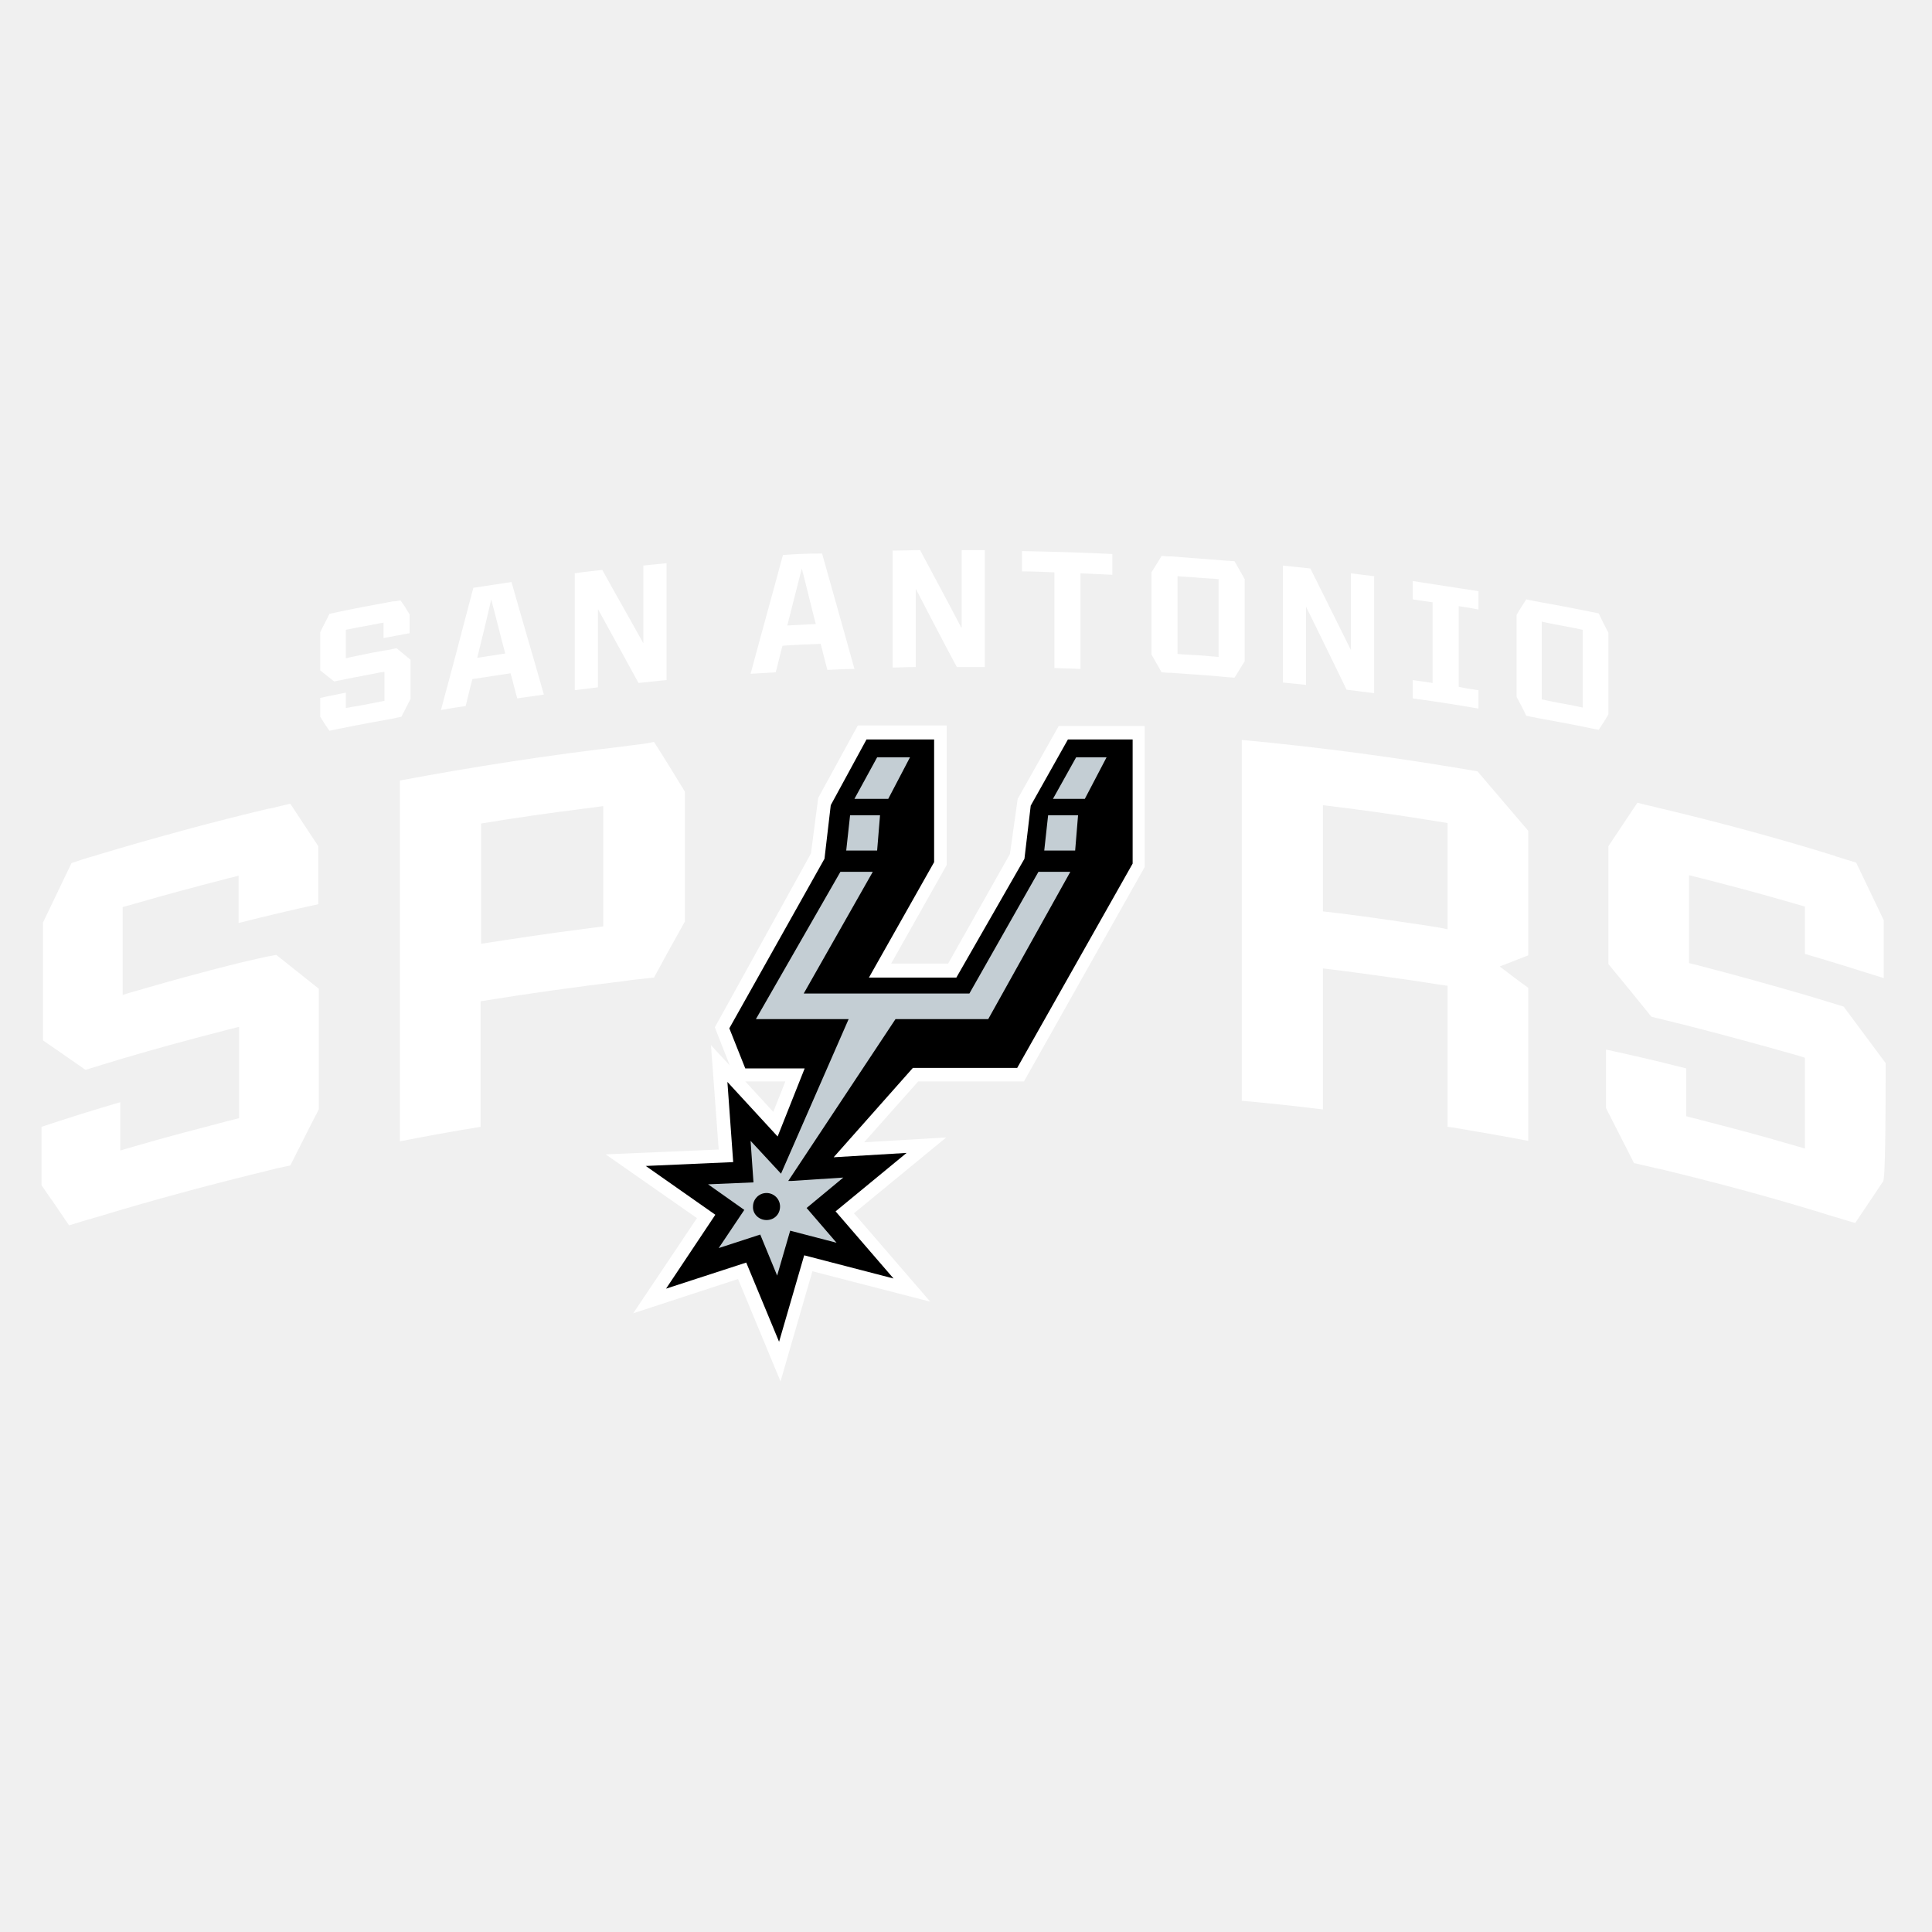
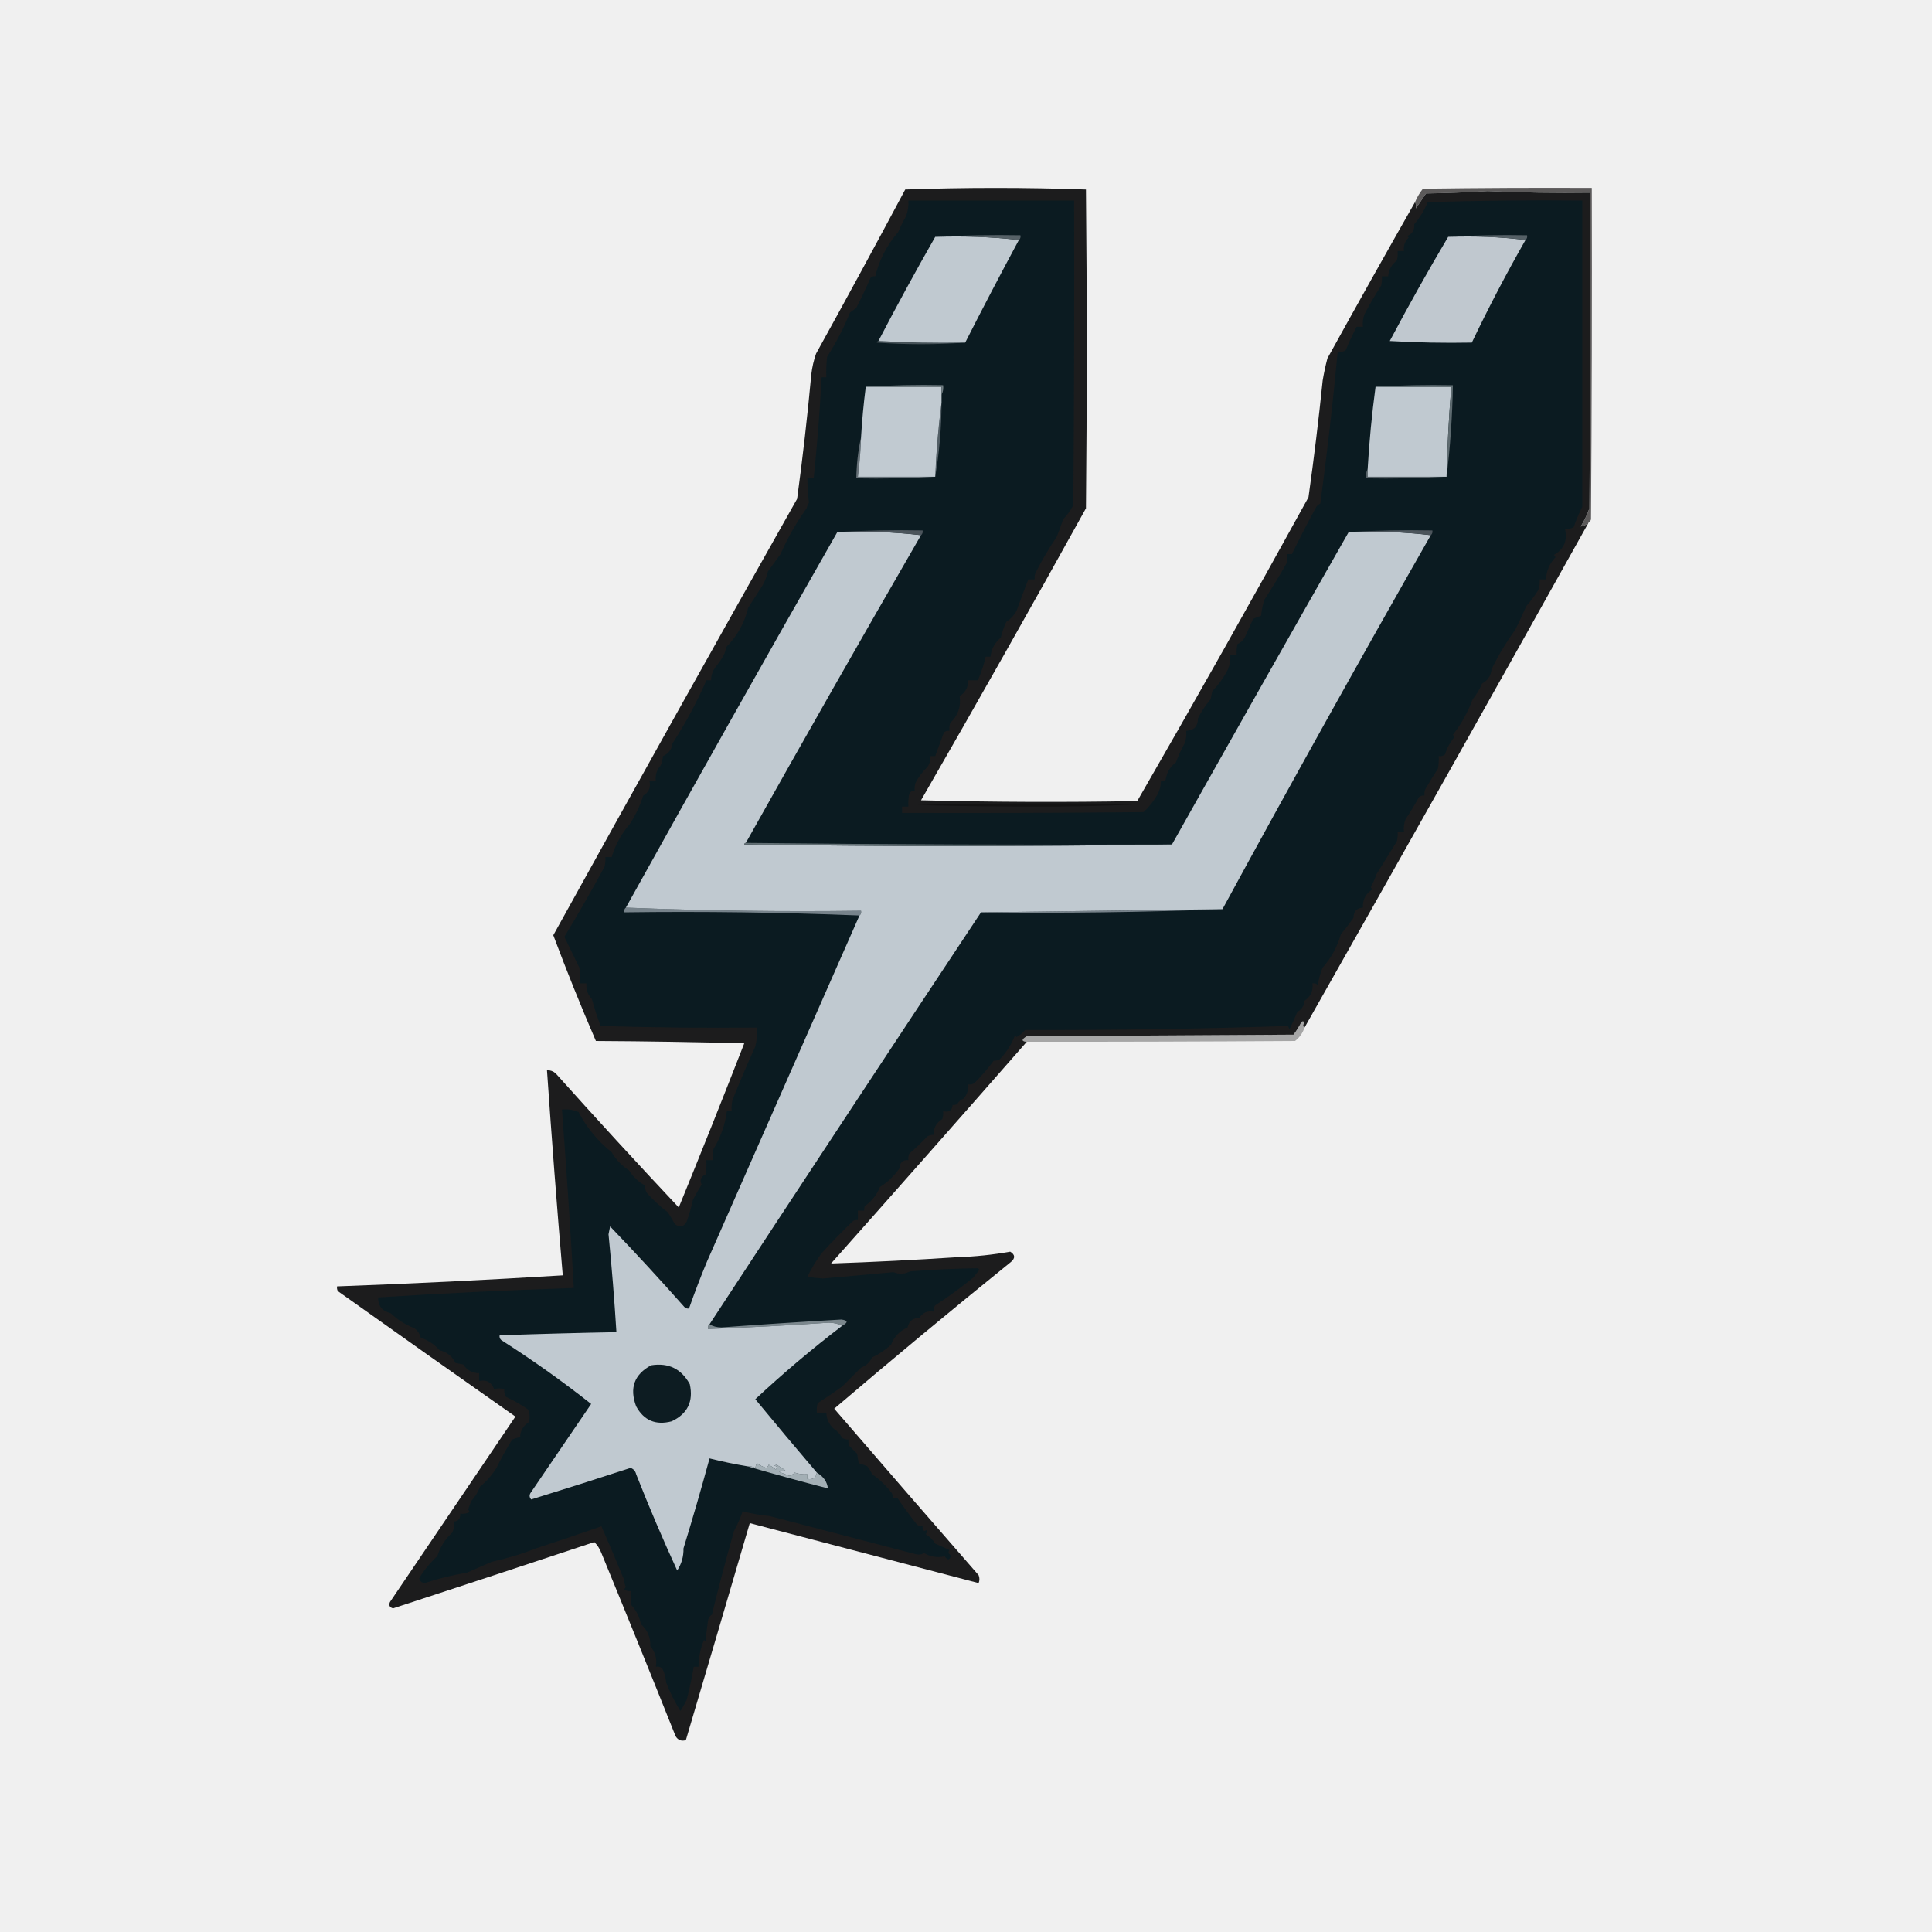
- <svg xmlns="http://www.w3.org/2000/svg" viewBox="0 0 400 400" style="enable-background:new 0 0 400 400" xml:space="preserve">
-   <path d="m144.3 252.2-13.2 19.7 21.7-7.1 8.8 21.2 6.6-22.8 24.4 6.3-15.8-18.3 19.1-15.7-17 1 11.2-12.6H212l25-44.4v-29.2h-17.8l-8.5 15.1-1.6 11.4-12.8 22.7h-11.8l11.5-20.4v-28.9h-18.4l-8.2 15-1.5 11.5-19.9 36 3.1 7.9-3.9-4.2 1.6 21.6-23.4 1 18.9 13.2zm10-28.3h8.3l-2.5 6.3-5.8-6.3zM49.4 199.4c-7.3 1.8-14.5 3.8-21.7 5.9-.8.2-1.6.5-2.3.7v-18.2c1.1-.3 2.1-.6 3.2-.9 5.9-1.7 11.8-3.3 17.7-4.8 1-.3 2.1-.5 3.1-.8v9.8c5.5-1.4 11-2.7 16.5-3.9v-12c-1.9-2.9-3.9-5.9-5.8-8.8-1.4.3-2.8.7-4.2 1h-.2c-11.8 2.8-23.5 6-35.2 9.5-.4.1-.8.3-1.3.4-1.5.4-2.9.9-4.4 1.4-2 4.1-3.9 8.2-5.9 12.3v24.4c2.9 2 5.8 4 8.8 6.1 2.4-.7 4.8-1.5 7.2-2.2 7.4-2.2 14.8-4.2 22.2-6.1l2.4-.6v18.9c-1 .3-2.1.5-3.1.8-6.1 1.6-12.3 3.2-18.4 5-1 .3-2.1.6-3.1.9v-10c-5.5 1.6-10.9 3.3-16.3 5.1v12.1c1.9 2.7 3.8 5.5 5.7 8.3 1.4-.4 2.8-.9 4.3-1.3.5-.1.9-.3 1.4-.4 11.8-3.6 23.8-6.8 35.7-9.7 1.5-.4 2.9-.7 4.4-1 2-3.9 3.9-7.8 5.9-11.6v-25c-2.9-2.3-5.9-4.7-8.8-7-2.5.4-5.1 1.1-7.8 1.7m341 20.7-8.7-11.7c-2.6-.8-5.2-1.6-7.9-2.4-7.2-2.1-14.4-4.1-21.7-6l-2.4-.6v-18.2c1.1.3 2.1.5 3.2.8 5.9 1.5 11.8 3.1 17.7 4.8 1 .3 2.1.6 3.1.9v9.8c5.5 1.6 10.9 3.3 16.3 5v-12c-1.9-4-3.8-7.9-5.7-11.9-1.4-.4-2.8-.9-4.2-1.3-.1 0-.1 0-.2-.1-11.6-3.6-23.4-6.8-35.1-9.6-.4-.1-.9-.2-1.3-.3-1.5-.4-3-.7-4.5-1.1l-6 9v24.4c3 3.6 6 7.3 8.9 10.9 2.4.6 4.9 1.2 7.3 1.8 7.4 1.9 14.8 3.9 22.2 6 .8.2 1.6.5 2.3.7v18.8c-1-.3-2.1-.6-3.1-.9-6.1-1.8-12.2-3.4-18.4-5-1-.3-2.1-.5-3.1-.8v-9.9c-5.5-1.4-11-2.7-16.6-3.9v12.1c1.9 3.8 3.9 7.6 5.8 11.4 1.4.3 2.9.7 4.3 1 .5.1.9.2 1.4.3 12 2.9 23.9 6.1 35.7 9.8 1.5.4 2.9.9 4.4 1.3 1.9-2.8 5.7-8.5 5.7-8.5.6.4.6-16.3.6-24.6m-259.6-65.8c-.5.1-.9.1-1.4.2-15.6 1.8-31.1 4.2-46.6 7.1v74.7c5.6-1.1 11.1-2.1 16.7-3v-26c9.9-1.6 19.9-3 29.9-4.2.5-.1.9-.1 1.4-.2 1.5-.2 3-.3 4.6-.5 2.1-3.9 4.2-7.7 6.4-11.6v-26.9c-2.1-3.4-4.2-6.9-6.4-10.3-1.6.4-3.1.5-4.6.7m-5.9 16.4v21.1c-1.3.2-2.5.3-3.8.5-7.2.9-14.4 2-21.5 3.1v-24.9c7.2-1.2 14.3-2.2 21.5-3.1 1.3-.2 2.5-.3 3.8-.5v3.8zm185.6 29.4c2-.8 3.9-1.5 5.9-2.3V172l-10.5-12.3c-16.2-2.8-32.5-5-48.8-6.5v74.7c5.6.5 11.2 1.1 16.8 1.8v-29.2c4.3.5 8.6 1.1 12.9 1.7 1.4.2 2.9.4 4.3.6 2.9.4 5.7.9 8.6 1.3v29.2c.3 0 .6.1.9.1 5.3.9 10.6 1.8 15.8 2.8v-31.7c-2-1.4-3.9-2.9-5.9-4.4m-14.7-8.4c-7.3-1.1-14.6-2.2-21.9-3v-22c7.4.9 14.7 1.9 22.1 3.1 1.2.2 2.5.4 3.7.6v22c-1.3-.3-2.6-.5-3.9-.7m-216.3-57c-2.4.4-4.7.9-7.1 1.4-.3.1-.5.1-.8.2v-5.9c.3-.1.7-.1 1-.2 1.9-.4 3.8-.7 5.8-1.1.3-.1.7-.1 1-.2v3.2c1.8-.3 3.6-.7 5.4-1v-3.9c-.6-1-1.2-2-1.9-2.9-.5.1-.9.2-1.4.2h-.1c-3.8.7-7.6 1.4-11.4 2.2-.1 0-.3.1-.4.1-.5.1-1 .2-1.4.3-.6 1.3-1.3 2.5-1.9 3.8v7.9c1 .8 1.9 1.5 2.9 2.3.8-.2 1.6-.3 2.4-.5 2.4-.5 4.8-.9 7.2-1.4.3 0 .5-.1.8-.1v6c-.3.1-.7.1-1 .2-2 .4-4 .8-6 1.1-.3.1-.7.1-1 .2v-3.2c-1.8.4-3.6.7-5.3 1.1v3.9c.6 1 1.2 1.9 1.9 2.9.5-.1.9-.2 1.4-.3.2 0 .3-.1.5-.1 3.9-.8 7.8-1.5 11.6-2.2.5-.1 1-.2 1.4-.3.6-1.2 1.3-2.5 1.9-3.7v-8.1c-1-.8-1.9-1.6-2.9-2.4-.9.2-1.8.4-2.6.5m18.5-13c-2.2 8.4-4.4 16.8-6.7 25.3 1.7-.3 3.4-.6 5.1-.8.5-1.9.9-3.8 1.4-5.6 2.6-.4 5.2-.8 7.9-1.2.5 1.7.9 3.5 1.4 5.2 1.8-.3 3.7-.5 5.5-.8-2.2-7.8-4.5-15.5-6.7-23.3-2.6.4-5.3.8-7.9 1.2m.8 14.5c1-4 2-8.1 2.9-12.1 1 3.7 1.9 7.5 2.9 11.2-1.9.3-3.8.6-5.8.9m34.4-3c-2.8-5.1-5.7-10.1-8.5-15.2-1.9.2-3.8.4-5.7.7v24.2l4.8-.6v-16.2l8.4 15.3c1.9-.2 3.8-.4 5.8-.6v-24.2c-1.6.2-3.2.3-4.8.5v16.1zm28.9-18.3c-2.2 8.2-4.5 16.4-6.7 24.6 1.7-.1 3.4-.2 5.2-.3.5-1.8.9-3.7 1.4-5.5 2.6-.2 5.3-.3 7.9-.4.5 1.8.9 3.6 1.4 5.4 1.9-.1 3.7-.2 5.6-.2-2.2-8-4.5-16-6.7-23.9-2.8 0-5.4.1-8.1.3m.9 14.6c1-3.9 2-7.9 3-11.8 1 3.8 1.9 7.7 2.9 11.5-2 .1-4 .2-5.9.3m36 .4c-2.8-5.4-5.7-10.7-8.5-16-1.9 0-3.8.1-5.7.1v24.2c1.6 0 3.2-.1 4.8-.1v-16.2c2.8 5.4 5.6 10.8 8.5 16.2h5.8v-24.2h-4.8v16zm12.7-11.6c2.2 0 4.4.1 6.6.2v19.8c1.8.1 3.6.1 5.4.2v-19.8l6.6.3v-4.3c-6.2-.3-12.4-.5-18.7-.6v4.2zm68.1 16.5c-2.8-5.7-5.7-11.4-8.5-17.1l-5.7-.6v24.2c1.6.2 3.2.3 4.8.5v-16.2c2.8 5.7 5.6 11.4 8.4 17.2 1.9.2 3.8.5 5.7.7v-24.2l-4.8-.6v16.1zm12.7-10.7c1.4.2 2.7.4 4.1.6v16.7c-1.4-.2-2.7-.4-4.1-.6v3.8c4.5.6 9 1.3 13.6 2.1v-3.8c-1.4-.2-2.7-.4-4.1-.7v-16.7c1.4.2 2.7.4 4.1.7v-3.8c-4.5-.7-9-1.4-13.6-2.1v3.8m-36.9-7.9c-.5 0-1-.1-1.5-.1-3.9-.3-7.7-.6-11.6-.9h-.5c-.5 0-1-.1-1.5-.1-.7 1.1-1.4 2.3-2.1 3.4v17c.7 1.2 1.4 2.5 2.1 3.7.5 0 1 .1 1.5.1h.5c3.9.3 7.8.5 11.6.9.5 0 1 .1 1.5.1.7-1.1 1.4-2.3 2.1-3.4v-17c-.7-1.2-1.4-2.5-2.1-3.7m-3.3 5.1V136c-.5 0-.9-.1-1.4-.1-1.9-.2-3.8-.3-5.7-.4-.5 0-.9-.1-1.4-.1v-16.1c.5 0 .9.1 1.4.1 1.9.1 3.8.3 5.7.4.5 0 .9.1 1.4.1v1.4zM333 131c-.7-1.3-1.4-2.7-2-4l-1.5-.3c-3.8-.8-7.7-1.5-11.5-2.2-.2 0-.4-.1-.5-.1l-1.5-.3c-.7 1.1-1.4 2.1-2 3.2v17c.7 1.3 1.4 2.6 2 3.9l1.5.3c.2 0 .4.1.5.1 3.8.7 7.7 1.4 11.5 2.2l1.5.3c.7-1.1 1.4-2.1 2-3.2V131zm-5.3.8v14.7c-.5-.1-.9-.2-1.4-.3-1.9-.4-3.8-.7-5.7-1.1-.5-.1-.9-.2-1.4-.3v-16.1c.5.1.9.2 1.4.3 1.9.4 3.8.7 5.7 1.1.5.1.9.2 1.4.3v1.4" style="fill:#fff" />
-   <path d="M170.7 177.8 151 212.9l3.3 8.3h12.3l-5.6 14.1-10.4-11.3 1.2 16.6-18.1.8 14.4 10.1-10.2 15.3 16.6-5.4 6.8 16.4 5.2-17.9 18.5 4.8-12-13.9 14.7-12.1-15.1.9 16.4-18.5h21.6l23.9-42.3v-25.7h-13.4l-7.7 13.7-1.3 11-14.1 24.6h-18.1l13.5-23.9v-25.4h-14l-7.4 13.6-1.3 11.1z" />
-   <path d="M229.1 156.8h-6.3l-4.8 8.6h6.6zm-40.7 0h-6.8l-4.7 8.6h7zM175.7 211l-14 32-6.3-6.8.6 8.6-9.4.4 7.5 5.3-5.3 7.9 8.6-2.8 3.5 8.5 2.7-9.3 9.6 2.5-6.2-7.2 7.6-6.3-10.7.7h-.7l22.2-33.5h19.2l17-30.5H215l-14.3 25.2h-34.3l14.3-25.2H174L156.5 211h19.2zm6.5-42.2H176l-.8 7.3h6.4zm41 0H217l-.8 7.3h6.4z" style="fill:#c4ced4" />
-   <path d="M158.7 252.6c1.6 0 2.8-1.2 2.8-2.8 0-1.6-1.3-2.8-2.8-2.8-1.6 0-2.8 1.3-2.8 2.8-.1 1.5 1.2 2.8 2.8 2.8" />
+ <svg xmlns="http://www.w3.org/2000/svg" version="1.1" width="800px" height="800px" style="shape-rendering:geometricPrecision; text-rendering:geometricPrecision; image-rendering:optimizeQuality; fill-rule:evenodd; clip-rule:evenodd" viewBox="-62.759 -79.569 965.517 1224.138">
+   <g>
+     <path style="opacity:0.671" fill="#131011" d="M 814.5,251.5 C 813.067,252.953 811.4,253.787 809.5,254C 811.734,250.364 813.568,246.531 815,242.5C 815.5,175.834 815.667,109.167 815.5,42.5C 793.807,42.812 772.14,42.478 750.5,41.5C 737.526,42.297 724.526,42.797 711.5,43C 709.342,46.161 707.175,49.327 705,52.5C 705.331,50.981 705.164,49.648 704.5,48.5C 705.777,45.447 707.444,42.614 709.5,40C 745.165,39.5 780.832,39.333 816.5,39.5C 816.667,109.501 816.5,179.501 816,249.5C 815.722,250.416 815.222,251.082 814.5,251.5 Z" />
+   </g>
+   <g>
+     <path style="opacity:0.395" fill="#363636" d="M 634.5,571.5 C 633.358,574.956 631.358,577.789 628.5,580C 571.789,580.373 515.123,580.54 458.5,580.5C 455.085,580.239 455.085,579.072 458.5,577C 514.833,576.667 571.167,576.333 627.5,576C 629.417,573.502 631.084,570.835 632.5,568C 633.332,567.312 633.998,567.479 634.5,568.5C 633.347,569.687 633.347,570.687 634.5,571.5 Z" />
+   </g>
+   <g>
+     <path style="opacity:0.998" fill="#1c1c1d" d="M 704.5,48.5 C 705.164,49.648 705.331,50.981 705,52.5C 707.175,49.327 709.342,46.161 711.5,43C 724.526,42.797 737.526,42.297 750.5,41.5C 772.14,42.478 793.807,42.812 815.5,42.5C 815.667,109.167 815.5,175.834 815,242.5C 813.568,246.531 811.734,250.364 809.5,254C 811.4,253.787 813.067,252.953 814.5,251.5C 754.766,358.505 694.766,465.171 634.5,571.5C 633.347,570.687 633.347,569.687 634.5,568.5C 633.998,567.479 633.332,567.312 632.5,568C 631.084,570.835 629.417,573.502 627.5,576C 571.167,576.333 514.833,576.667 458.5,577C 455.085,579.072 455.085,580.239 458.5,580.5C 417.375,627.462 376.042,674.295 334.5,721C 361.169,720.083 387.836,718.75 414.5,717C 425.809,716.644 436.976,715.478 448,713.5C 451.148,715.421 451.314,717.587 448.5,720C 410.7,750.549 373.367,781.549 336.5,813C 366.877,848.242 397.377,883.408 428,918.5C 428.667,920.167 428.667,921.833 428,923.5C 379.667,910.833 331.333,898.167 283,885.5C 269.572,931.384 256.072,977.218 242.5,1023C 239.682,1023.84 237.516,1023.01 236,1020.5C 220.532,981.764 204.865,943.098 189,904.5C 187.985,901.79 186.485,899.457 184.5,897.5C 142.026,911.603 99.526,925.603 57,939.5C 54.812,938.941 54.146,937.607 55,935.5C 81.5,896.333 108,857.167 134.5,818C 96.912,791.623 59.412,765.123 22,738.5C 21.517,737.552 21.351,736.552 21.5,735.5C 69.201,733.761 116.867,731.427 164.5,728.5C 160.816,685.216 157.483,641.882 154.5,598.5C 156.582,598.472 158.416,599.139 160,600.5C 185.632,629.133 211.632,657.467 238,685.5C 252.116,650.936 265.95,616.269 279.5,581.5C 248.172,580.667 216.839,580.167 185.5,580C 175.968,557.928 166.968,535.595 158.5,513C 209.627,420.575 261.127,328.408 313,236.5C 316.562,210.234 319.562,183.901 322,157.5C 322.528,153.057 323.528,148.723 325,144.5C 344.073,110.025 362.906,75.358 381.5,40.5C 419.734,39.171 457.9,39.171 496,40.5C 496.667,107.833 496.667,175.167 496,242.5C 461.687,304.459 426.854,366.126 391.5,427.5C 437.163,428.667 482.83,428.833 528.5,428C 565.328,364.174 601.495,300.008 637,235.5C 640.466,210.9 643.466,186.234 646,161.5C 646.786,156.78 647.786,152.114 649,147.5C 667.295,114.375 685.795,81.375 704.5,48.5 Z" />
+   </g>
+   <g>
+     <path style="opacity:1" fill="#0b1b21" d="M 383.5,47.5 C 418.5,47.5 453.5,47.5 488.5,47.5C 488.667,111.834 488.5,176.168 488,240.5C 486.283,243.791 484.117,246.791 481.5,249.5C 480.319,253.223 478.986,256.889 477.5,260.5C 472.504,267.923 468.004,275.59 464,283.5C 463.51,284.793 463.343,286.127 463.5,287.5C 462.167,287.5 460.833,287.5 459.5,287.5C 456.909,294.104 454.409,300.77 452,307.5C 450.432,310.334 448.265,312.668 445.5,314.5C 444.028,317.717 442.862,321.051 442,324.5C 438.229,327.659 436.062,331.659 435.5,336.5C 434.5,336.5 433.5,336.5 432.5,336.5C 431.283,341.692 429.616,346.692 427.5,351.5C 425.5,351.5 423.5,351.5 421.5,351.5C 421.445,355.846 419.612,359.179 416,361.5C 416.891,368.31 414.891,373.977 410,378.5C 409.506,380.134 409.34,381.801 409.5,383.5C 408.178,383.33 407.011,383.663 406,384.5C 404.149,389.527 402.316,394.527 400.5,399.5C 399.5,399.5 398.5,399.5 397.5,399.5C 397.613,402.049 396.946,404.382 395.5,406.5C 392.358,409.459 389.858,412.792 388,416.5C 387.506,418.134 387.34,419.801 387.5,421.5C 385.876,421.36 384.71,422.027 384,423.5C 383.503,426.146 383.336,428.813 383.5,431.5C 382.167,431.5 380.833,431.5 379.5,431.5C 379.5,432.833 379.5,434.167 379.5,435.5C 430.501,435.667 481.501,435.5 532.5,435C 536.093,431.657 539.093,427.823 541.5,423.5C 542.785,420.979 543.452,418.313 543.5,415.5C 544.675,415.719 545.675,415.386 546.5,414.5C 547.123,409.92 549.29,406.253 553,403.5C 554.536,399.333 556.37,395.333 558.5,391.5C 559.48,388.914 559.813,386.247 559.5,383.5C 564.452,383.325 566.952,380.658 567,375.5C 569.158,371.19 571.825,367.19 575,363.5C 575.333,361.833 575.667,360.167 576,358.5C 580.258,353.939 583.591,349.273 586,344.5C 587.149,341.607 587.649,338.607 587.5,335.5C 588.833,335.5 590.167,335.5 591.5,335.5C 591.337,333.143 591.503,330.81 592,328.5C 594.333,327.5 596,325.833 597,323.5C 598.667,319.833 600.333,316.167 602,312.5C 603.667,311.833 605.333,311.167 607,310.5C 607.297,307.086 607.964,303.753 609,300.5C 613.934,292.96 618.601,285.293 623,277.5C 623.495,275.527 623.662,273.527 623.5,271.5C 624.5,271.5 625.5,271.5 626.5,271.5C 631.405,261.411 636.571,251.411 642,241.5C 642.689,240.643 643.522,239.977 644.5,239.5C 648.826,207.558 652.493,175.558 655.5,143.5C 657.262,143.643 658.929,143.309 660.5,142.5C 662.654,137.349 664.987,132.349 667.5,127.5C 668.833,127.5 670.167,127.5 671.5,127.5C 671.187,124.753 671.52,122.086 672.5,119.5C 675.723,113.319 679.223,107.319 683,101.5C 683.495,99.527 683.662,97.527 683.5,95.5C 684.833,95.5 686.167,95.5 687.5,95.5C 687.809,91.351 689.642,88.017 693,85.5C 693.495,83.527 693.662,81.527 693.5,79.5C 694.833,79.5 696.167,79.5 697.5,79.5C 697.07,76.138 698.07,73.305 700.5,71C 700.167,70.667 699.833,70.333 699.5,70C 702.79,68.702 704.29,66.202 704,62.5C 707.594,58.314 710.428,53.647 712.5,48.5C 745.16,47.5 777.827,47.167 810.5,47.5C 810.491,112.345 810.491,177.011 810.5,241.5C 808.377,245.698 806.544,250.032 805,254.5C 803.301,255.406 801.467,255.739 799.5,255.5C 801.248,262.911 798.914,268.411 792.5,272C 792.957,272.414 793.291,272.914 793.5,273.5C 789.734,277.482 787.734,282.148 787.5,287.5C 786.167,287.5 784.833,287.5 783.5,287.5C 783.708,289.92 783.374,292.253 782.5,294.5C 780.254,297.977 777.754,301.311 775,304.5C 772.818,309.536 770.485,314.536 768,319.5C 762.275,327.353 757.275,335.686 753,344.5C 752.558,348.651 750.558,351.651 747,353.5C 745.519,357.127 743.519,360.46 741,363.5C 738.009,371.649 733.842,379.149 728.5,386C 728.957,386.414 729.291,386.914 729.5,387.5C 726.737,390.688 724.737,394.355 723.5,398.5C 722.311,399.429 720.978,399.762 719.5,399.5C 719.664,402.187 719.497,404.854 719,407.5C 716.12,411.971 713.453,416.305 711,420.5C 710.51,421.793 710.343,423.127 710.5,424.5C 709.178,424.33 708.011,424.663 707,425.5C 704.397,430.278 701.564,434.945 698.5,439.5C 697.52,442.086 697.187,444.753 697.5,447.5C 696.167,447.5 694.833,447.5 693.5,447.5C 693.662,449.527 693.495,451.527 693,453.5C 688.665,460.501 684.332,467.501 680,474.5C 679.108,477.284 677.942,479.95 676.5,482.5C 676.709,483.086 677.043,483.586 677.5,484C 673.274,486.617 671.274,490.45 671.5,495.5C 667.609,495.714 665.609,497.88 665.5,502C 662.941,505.636 660.274,509.136 657.5,512.5C 655.252,520.326 651.419,527.326 646,533.5C 644.471,537.017 643.471,540.683 643,544.5C 641.989,543.663 640.822,543.33 639.5,543.5C 640.106,548.22 638.44,551.886 634.5,554.5C 634.247,557.733 632.747,560.066 630,561.5C 628.285,565.579 626.618,569.246 625,572.5C 624.667,571.833 624.333,571.167 624,570.5C 568.715,572.327 513.215,573.161 457.5,573C 455.957,574.878 454.124,576.378 452,577.5C 451.667,577.167 451.333,576.833 451,576.5C 448.816,582.171 445.649,587.171 441.5,591.5C 440.264,592.246 438.93,592.579 437.5,592.5C 433.966,597.382 429.966,602.049 425.5,606.5C 424.311,607.429 422.978,607.762 421.5,607.5C 421.703,610.891 420.703,613.891 418.5,616.5C 416.697,617.137 415.364,618.303 414.5,620C 413.552,620.483 412.552,620.649 411.5,620.5C 411.241,624.068 409.241,625.401 405.5,624.5C 405.66,626.199 405.494,627.866 405,629.5C 401.191,631.795 399.358,635.128 399.5,639.5C 398.07,639.421 396.736,639.754 395.5,640.5C 391.829,644.338 387.995,648.005 384,651.5C 383.51,652.793 383.343,654.127 383.5,655.5C 379.962,655.215 378.129,656.882 378,660.5C 374.316,665.701 370.149,669.701 365.5,672.5C 363.525,677.452 360.359,681.452 356,684.5C 355.517,685.448 355.351,686.448 355.5,687.5C 354.167,687.5 352.833,687.5 351.5,687.5C 351.5,689.5 351.5,691.5 351.5,693.5C 350.448,693.351 349.448,693.517 348.5,694C 341.595,700.615 334.929,707.449 328.5,714.5C 324.967,719.292 321.967,724.292 319.5,729.5C 322.812,729.943 326.145,730.276 329.5,730.5C 344.386,729.132 359.219,727.798 374,726.5C 377.608,727.949 381.108,727.783 384.5,726C 398.83,724.852 413.164,724.185 427.5,724C 427.833,724.333 428.167,724.667 428.5,725C 427.167,726.667 425.833,728.333 424.5,730C 416.86,736.273 408.86,742.107 400.5,747.5C 399.571,748.689 399.238,750.022 399.5,751.5C 395.486,750.824 392.486,752.157 390.5,755.5C 386.34,755.498 383.84,757.498 383,761.5C 377.943,763.723 374.443,767.389 372.5,772.5C 368.972,775.741 364.972,778.408 360.5,780.5C 359.053,783.567 356.72,785.734 353.5,787C 349.554,790.989 345.554,794.989 341.5,799C 336.466,802.607 331.3,806.107 326,809.5C 325.505,811.473 325.338,813.473 325.5,815.5C 327.5,815.5 329.5,815.5 331.5,815.5C 331.635,819.438 333.135,822.772 336,825.5C 338.358,827.024 340.191,829.024 341.5,831.5C 342.736,832.246 344.07,832.579 345.5,832.5C 345.343,833.873 345.51,835.207 346,836.5C 347.709,838.175 349.376,839.842 351,841.5C 351.333,843.5 351.667,845.5 352,847.5C 353.825,848.103 355.659,848.77 357.5,849.5C 358.684,851.046 359.684,852.713 360.5,854.5C 365.335,857.87 369.501,861.87 373,866.5C 373.483,867.448 373.649,868.448 373.5,869.5C 374.5,869.5 375.5,869.5 376.5,869.5C 380.406,875.257 384.573,880.923 389,886.5C 390.011,887.337 391.178,887.67 392.5,887.5C 392.281,888.675 392.614,889.675 393.5,890.5C 395.677,889.496 396.011,890.162 394.5,892.5C 396.973,894.061 398.973,896.061 400.5,898.5C 403.5,899.833 406.5,901.167 409.5,902.5C 408.522,903.801 408.855,904.968 410.5,906C 409.676,909.058 408.342,909.224 406.5,906.5C 401.983,907.564 397.65,906.897 393.5,904.5C 391.568,905.52 389.568,905.687 387.5,905C 356.818,896.996 326.151,888.996 295.5,881C 289.654,880.448 283.987,879.448 278.5,878C 277.034,882.277 275.201,886.443 273,890.5C 268.018,908.032 263.351,925.698 259,943.5C 257.529,944.381 256.696,945.714 256.5,947.5C 255.868,951.817 255.368,956.15 255,960.5C 254.667,960.167 254.333,959.833 254,959.5C 251.724,964.938 250.557,970.605 250.5,976.5C 249.5,976.5 248.5,976.5 247.5,976.5C 246.32,983.547 244.82,990.547 243,997.5C 241.855,999.926 240.522,1002.26 239,1004.5C 235.481,998.796 232.481,992.796 230,986.5C 229.803,983.308 228.97,980.308 227.5,977.5C 226.311,976.571 224.978,976.238 223.5,976.5C 224.313,971.539 223.147,967.206 220,963.5C 220.185,957.872 218.185,953.205 214,949.5C 213.136,944.893 211.136,940.893 208,937.5C 207.502,934.518 207.335,931.518 207.5,928.5C 206.022,928.762 204.689,928.429 203.5,927.5C 203.709,926.914 204.043,926.414 204.5,926C 203.751,924.266 203.251,922.433 203,920.5C 198.429,909.345 193.762,898.345 189,887.5C 175.234,892.296 161.401,896.963 147.5,901.5C 138.731,904.986 129.397,907.819 119.5,910C 114.167,912.333 108.833,914.667 103.5,917C 94.499,918.413 85.666,920.579 77,923.5C 75.129,923.291 73.962,922.291 73.5,920.5C 76.627,915.242 80.46,910.575 85,906.5C 86.79,900.629 89.957,895.629 94.5,891.5C 95.474,889.257 95.808,886.924 95.5,884.5C 98.47,884.254 99.803,882.588 99.5,879.5C 101.604,879.799 103.604,879.466 105.5,878.5C 105.291,877.914 104.957,877.414 104.5,877C 105.103,875.175 105.77,873.341 106.5,871.5C 108.981,868.88 110.815,865.88 112,862.5C 116.222,859 119.722,855 122.5,850.5C 125.536,844.286 128.869,838.286 132.5,832.5C 134.115,831.846 135.782,831.346 137.5,831C 137.524,827.15 139.357,823.984 143,821.5C 143.818,818.773 143.652,816.106 142.5,813.5C 138.091,810.433 133.424,807.767 128.5,805.5C 127.548,803.955 127.215,802.288 127.5,800.5C 125.193,800.014 123.027,800.014 121,800.5C 119.299,796.125 116.133,794.458 111.5,795.5C 111.5,793.833 111.5,792.167 111.5,790.5C 107.19,790.511 103.857,788.677 101.5,785C 99.833,784.667 98.167,784.333 96.5,784C 94.458,779.748 91.125,777.082 86.5,776C 83.161,772.236 79.161,769.569 74.5,768C 73.896,765.532 72.562,763.532 70.5,762C 64.858,759.859 59.858,756.693 55.5,752.5C 50.088,751.179 47.421,747.846 47.5,742.5C 86.796,739.946 128.129,737.946 171.5,736.5C 169.352,698.783 166.852,661.116 164,623.5C 167.435,623.038 170.935,623.538 174.5,625C 179.751,635.04 186.751,643.54 195.5,650.5C 198.17,655.193 201.836,659.026 206.5,662C 209.108,666.113 212.441,669.279 216.5,671.5C 216.491,673.308 216.991,674.975 218,676.5C 221.887,680.894 226.221,684.894 231,688.5C 232.626,690.917 234.126,693.417 235.5,696C 238.564,698.387 241.064,697.887 243,694.5C 244.642,689.934 245.975,685.268 247,680.5C 248.761,677.268 250.594,674.102 252.5,671C 251.174,668.132 252.008,665.966 255,664.5C 255.498,661.518 255.665,658.518 255.5,655.5C 256.833,655.5 258.167,655.5 259.5,655.5C 259.337,653.143 259.503,650.81 260,648.5C 264.512,641.124 267.346,633.124 268.5,624.5C 269.5,624.5 270.5,624.5 271.5,624.5C 271.337,622.143 271.503,619.81 272,617.5C 276.562,606.043 281.396,594.71 286.5,583.5C 287.491,579.555 287.824,575.555 287.5,571.5C 254.493,571.833 221.493,571.5 188.5,570.5C 186.347,564.876 184.514,559.209 183,553.5C 180.345,550.703 179.178,547.369 179.5,543.5C 178.167,543.5 176.833,543.5 175.5,543.5C 175.665,540.15 175.498,536.817 175,533.5C 171.881,527.027 168.715,520.527 165.5,514C 174.38,499.437 182.88,484.603 191,469.5C 191.495,467.527 191.662,465.527 191.5,463.5C 192.833,463.5 194.167,463.5 195.5,463.5C 197.873,455.646 201.706,448.646 207,442.5C 210.604,436.955 213.437,430.955 215.5,424.5C 219.007,422.539 220.34,419.539 219.5,415.5C 220.833,415.5 222.167,415.5 223.5,415.5C 222.962,411.643 223.962,408.309 226.5,405.5C 227.308,403.577 227.808,401.577 228,399.5C 231.544,397.961 233.544,395.294 234,391.5C 242.299,378.72 249.466,365.387 255.5,351.5C 256.5,351.5 257.5,351.5 258.5,351.5C 258.46,348.575 259.293,345.909 261,343.5C 263.105,340.936 264.938,338.269 266.5,335.5C 267.298,333.922 267.798,332.256 268,330.5C 274.981,323.546 279.647,315.213 282,305.5C 285,300.833 288,296.167 291,291.5C 292.598,288.702 293.765,285.702 294.5,282.5C 297.196,278.812 299.862,275.145 302.5,271.5C 306.951,261.269 312.451,251.602 319,242.5C 319.309,241.234 319.809,240.067 320.5,239C 319.9,234.089 319.567,228.922 319.5,223.5C 320.833,223.5 322.167,223.5 323.5,223.5C 325.715,202.35 327.381,181.017 328.5,159.5C 329.5,159.5 330.5,159.5 331.5,159.5C 331.334,155.154 331.501,150.821 332,146.5C 337.682,137.632 342.515,128.298 346.5,118.5C 347.833,117.5 349.167,116.5 350.5,115.5C 353.686,109.287 356.686,102.954 359.5,96.5C 360.325,95.614 361.325,95.281 362.5,95.5C 365.063,85.014 369.896,75.681 377,67.5C 378.475,64.079 380.141,60.746 382,57.5C 383.199,54.274 383.699,50.941 383.5,47.5 Z" />
+   </g>
+   <g>
+     <path style="opacity:1" fill="#a3afb5" d="M 325.5,853.5 C 329.681,855.939 332.014,859.272 332.5,863.5C 315.323,859.072 298.323,854.406 281.5,849.5C 283.262,849.357 284.929,849.691 286.5,850.5C 286.669,849.603 287.002,848.603 287.5,847.5C 289.289,848.877 291.289,849.877 293.5,850.5C 294.192,849.975 294.692,849.308 295,848.5C 296.586,849.376 298.086,850.376 299.5,851.5C 300.604,850.369 300.271,849.535 298.5,849C 299,848.833 299.5,848.667 300,848.5C 301.823,849.651 303.656,850.818 305.5,852C 304.167,852.333 302.833,852.667 301.5,853C 303.684,853.867 305.851,854.701 308,855.5C 309.365,855.156 310.532,854.489 311.5,853.5C 314.084,854.393 316.751,854.726 319.5,854.5C 319.5,855.5 319.5,856.5 319.5,857.5C 322.969,858.113 324.969,856.779 325.5,853.5 Z" />
+   </g>
+   <g>
+     <path style="opacity:1" fill="#7b878d" d="M 341.5,760.5 C 339.085,759.186 336.252,758.519 333,758.5C 307.518,760.249 282.018,761.582 256.5,762.5C 256.263,761.209 256.596,760.209 257.5,759.5C 259.571,760.809 262.071,761.475 265,761.5C 290.324,759.626 315.657,757.959 341,756.5C 345.267,757.03 345.434,758.363 341.5,760.5 Z" />
+   </g>
+   <g>
+     <path style="opacity:1" fill="#77828a" d="M 582.5,496.5 C 531.844,498.496 480.844,499.162 429.5,498.5C 480.402,497.829 531.402,497.162 582.5,496.5 Z" />
+   </g>
+   <g>
+     <path style="opacity:1" fill="#77838b" d="M 204.5,495.5 C 253.822,497.495 303.489,498.162 353.5,497.5C 353.737,498.791 353.404,499.791 352.5,500.5C 303.178,498.505 253.511,497.838 203.5,498.5C 203.263,497.209 203.596,496.209 204.5,495.5 Z" />
+   </g>
+   <g>
+     <path style="opacity:1" fill="#c0c9d0" d="M 338.5,257.5 C 356.532,256.847 374.198,257.514 391.5,259.5C 354.075,324.258 317.075,389.258 280.5,454.5C 279.957,454.56 279.624,454.893 279.5,455.5C 369.999,456.832 460.332,456.832 550.5,455.5C 587.656,389.33 624.989,323.33 662.5,257.5C 680.199,256.847 697.532,257.514 714.5,259.5C 669.714,338.072 625.714,417.072 582.5,496.5C 531.402,497.162 480.402,497.829 429.5,498.5C 371.908,585.357 314.574,672.357 257.5,759.5C 256.596,760.209 256.263,761.209 256.5,762.5C 282.018,761.582 307.518,760.249 333,758.5C 336.252,758.519 339.085,759.186 341.5,760.5C 322.391,775.111 304.058,790.611 286.5,807C 299.392,822.636 312.392,838.136 325.5,853.5C 324.969,856.779 322.969,858.113 319.5,857.5C 319.5,856.5 319.5,855.5 319.5,854.5C 316.751,854.726 314.084,854.393 311.5,853.5C 310.532,854.489 309.365,855.156 308,855.5C 305.851,854.701 303.684,853.867 301.5,853C 302.833,852.667 304.167,852.333 305.5,852C 303.656,850.818 301.823,849.651 300,848.5C 299.5,848.667 299,848.833 298.5,849C 300.271,849.535 300.604,850.369 299.5,851.5C 298.086,850.376 296.586,849.376 295,848.5C 294.692,849.308 294.192,849.975 293.5,850.5C 291.289,849.877 289.289,848.877 287.5,847.5C 287.002,848.603 286.669,849.603 286.5,850.5C 284.929,849.691 283.262,849.357 281.5,849.5C 273.418,848.145 265.418,846.479 257.5,844.5C 252.334,863.509 246.834,882.509 241,901.5C 241.116,906.63 239.782,911.297 237,915.5C 227.743,895.389 219.077,875.056 211,854.5C 210.519,852.522 209.353,851.189 207.5,850.5C 186.566,857.318 165.566,863.985 144.5,870.5C 143.386,869.277 143.219,867.944 144,866.5C 156.848,847.656 169.682,828.823 182.5,810C 164.252,795.608 145.252,782.108 125.5,769.5C 124.614,768.675 124.281,767.675 124.5,766.5C 149.161,765.631 173.827,764.964 198.5,764.5C 197.212,743.807 195.546,723.14 193.5,702.5C 193.833,700.833 194.167,699.167 194.5,697.5C 210.507,714.174 226.173,731.174 241.5,748.5C 242.325,749.386 243.325,749.719 244.5,749.5C 248.024,739.436 251.857,729.436 256,719.5C 288.181,646.474 320.348,573.474 352.5,500.5C 353.404,499.791 353.737,498.791 353.5,497.5C 303.489,498.162 253.822,497.495 204.5,495.5C 248.723,415.937 293.389,336.604 338.5,257.5 Z" />
+   </g>
+   <g>
+     <path style="opacity:1" fill="#0d1c22" d="M 220.5,785.5 C 231.506,783.753 239.673,787.753 245,797.5C 247.385,808.431 243.552,816.265 233.5,821C 223.406,823.644 215.906,820.477 211,811.5C 206.64,799.914 209.807,791.247 220.5,785.5 Z" />
+   </g>
+   <g>
+     <path style="opacity:1" fill="#626f74" d="M 280.5,454.5 C 370.332,455.499 460.332,455.833 550.5,455.5C 460.332,456.832 369.999,456.832 279.5,455.5C 279.624,454.893 279.957,454.56 280.5,454.5 Z" />
+   </g>
+   <g>
+     <path style="opacity:0.405" fill="#040404" d="M 389.5,430.5 C 435.998,429.335 482.665,429.168 529.5,430C 506.586,431.157 483.586,431.657 460.5,431.5C 436.811,431.48 413.144,431.147 389.5,430.5 Z" />
+   </g>
+   <g>
+     <path style="opacity:1" fill="#4c555c" d="M 662.5,257.5 C 679.992,256.503 697.659,256.17 715.5,256.5C 715.737,257.791 715.404,258.791 714.5,259.5C 697.532,257.514 680.199,256.847 662.5,257.5 Z" />
+   </g>
+   <g>
+     <path style="opacity:1" fill="#4c555c" d="M 338.5,257.5 C 356.326,256.503 374.326,256.17 392.5,256.5C 392.737,257.791 392.404,258.791 391.5,259.5C 374.198,257.514 356.532,256.847 338.5,257.5 Z" />
+   </g>
+   <g>
+     <path style="opacity:1" fill="#586268" d="M 674.5,217.5 C 674.5,219.167 674.5,220.833 674.5,222.5C 690.833,222.5 707.167,222.5 723.5,222.5C 707.008,223.497 690.342,223.83 673.5,223.5C 673.205,221.265 673.539,219.265 674.5,217.5 Z" />
+   </g>
+   <g>
+     <path style="opacity:1" fill="#677178" d="M 353.5,197.5 C 353.245,205.869 352.579,214.202 351.5,222.5C 367.833,222.5 384.167,222.5 400.5,222.5C 384.008,223.497 367.342,223.83 350.5,223.5C 350.637,214.595 351.637,205.929 353.5,197.5 Z" />
+   </g>
+   <g>
+     <path style="opacity:1" fill="#525e65" d="M 404.5,175.5 C 404.455,191.422 403.122,207.089 400.5,222.5C 401.128,206.627 402.461,190.961 404.5,175.5 Z" />
+   </g>
+   <g>
+     <path style="opacity:1" fill="#c0c9d0" d="M 679.5,165.5 C 695.5,165.5 711.5,165.5 727.5,165.5C 725.938,184.47 724.938,203.47 724.5,222.5C 724.167,222.5 723.833,222.5 723.5,222.5C 707.167,222.5 690.833,222.5 674.5,222.5C 674.5,220.833 674.5,219.167 674.5,217.5C 675.505,200.103 677.172,182.769 679.5,165.5 Z" />
+   </g>
+   <g>
+     <path style="opacity:1" fill="#c1cad1" d="M 356.5,165.5 C 372.5,165.5 388.5,165.5 404.5,165.5C 404.5,167.167 404.5,168.833 404.5,170.5C 404.5,172.167 404.5,173.833 404.5,175.5C 402.461,190.961 401.128,206.627 400.5,222.5C 384.167,222.5 367.833,222.5 351.5,222.5C 352.579,214.202 353.245,205.869 353.5,197.5C 354.124,186.799 355.124,176.132 356.5,165.5 Z" />
+   </g>
+   <g>
+     <path style="opacity:1" fill="#5e6b70" d="M 679.5,165.5 C 695.658,164.504 711.991,164.17 728.5,164.5C 728.175,184.053 726.842,203.387 724.5,222.5C 724.938,203.47 725.938,184.47 727.5,165.5C 711.5,165.5 695.5,165.5 679.5,165.5 Z" />
+   </g>
+   <g>
+     <path style="opacity:1" fill="#717d82" d="M 356.5,165.5 C 372.658,164.504 388.991,164.17 405.5,164.5C 405.795,166.735 405.461,168.735 404.5,170.5C 404.5,168.833 404.5,167.167 404.5,165.5C 388.5,165.5 372.5,165.5 356.5,165.5 Z" />
+   </g>
+   <g>
+     <path style="opacity:1" fill="#465258" d="M 364.5,136.5 C 382.659,137.497 400.992,137.83 419.5,137.5C 400.996,138.828 382.329,138.828 363.5,137.5C 363.624,136.893 363.957,136.56 364.5,136.5 Z" />
+   </g>
+   <g>
+     <path style="opacity:1" fill="#c0c8cf" d="M 725.5,70.5 C 742.201,69.848 758.534,70.515 774.5,72.5C 762.339,93.826 751.005,115.493 740.5,137.5C 723.154,137.833 705.821,137.5 688.5,136.5C 700.354,114.114 712.687,92.114 725.5,70.5 Z" />
+   </g>
+   <g>
+     <path style="opacity:1" fill="#c0c9d0" d="M 400.5,70.5 C 418.532,69.847 436.198,70.514 453.5,72.5C 441.914,94.004 430.581,115.671 419.5,137.5C 400.992,137.83 382.659,137.497 364.5,136.5C 376.07,114.264 388.07,92.264 400.5,70.5 Z" />
+   </g>
+   <g>
+     <path style="opacity:1" fill="#556066" d="M 725.5,70.5 C 741.992,69.504 758.658,69.17 775.5,69.5C 775.737,70.791 775.404,71.791 774.5,72.5C 758.534,70.515 742.201,69.848 725.5,70.5 Z" />
+   </g>
+   <g>
+     <path style="opacity:1" fill="#566167" d="M 400.5,70.5 C 418.326,69.503 436.326,69.17 454.5,69.5C 454.737,70.791 454.404,71.791 453.5,72.5C 436.198,70.514 418.532,69.847 400.5,70.5 Z" />
+   </g>
</svg>
